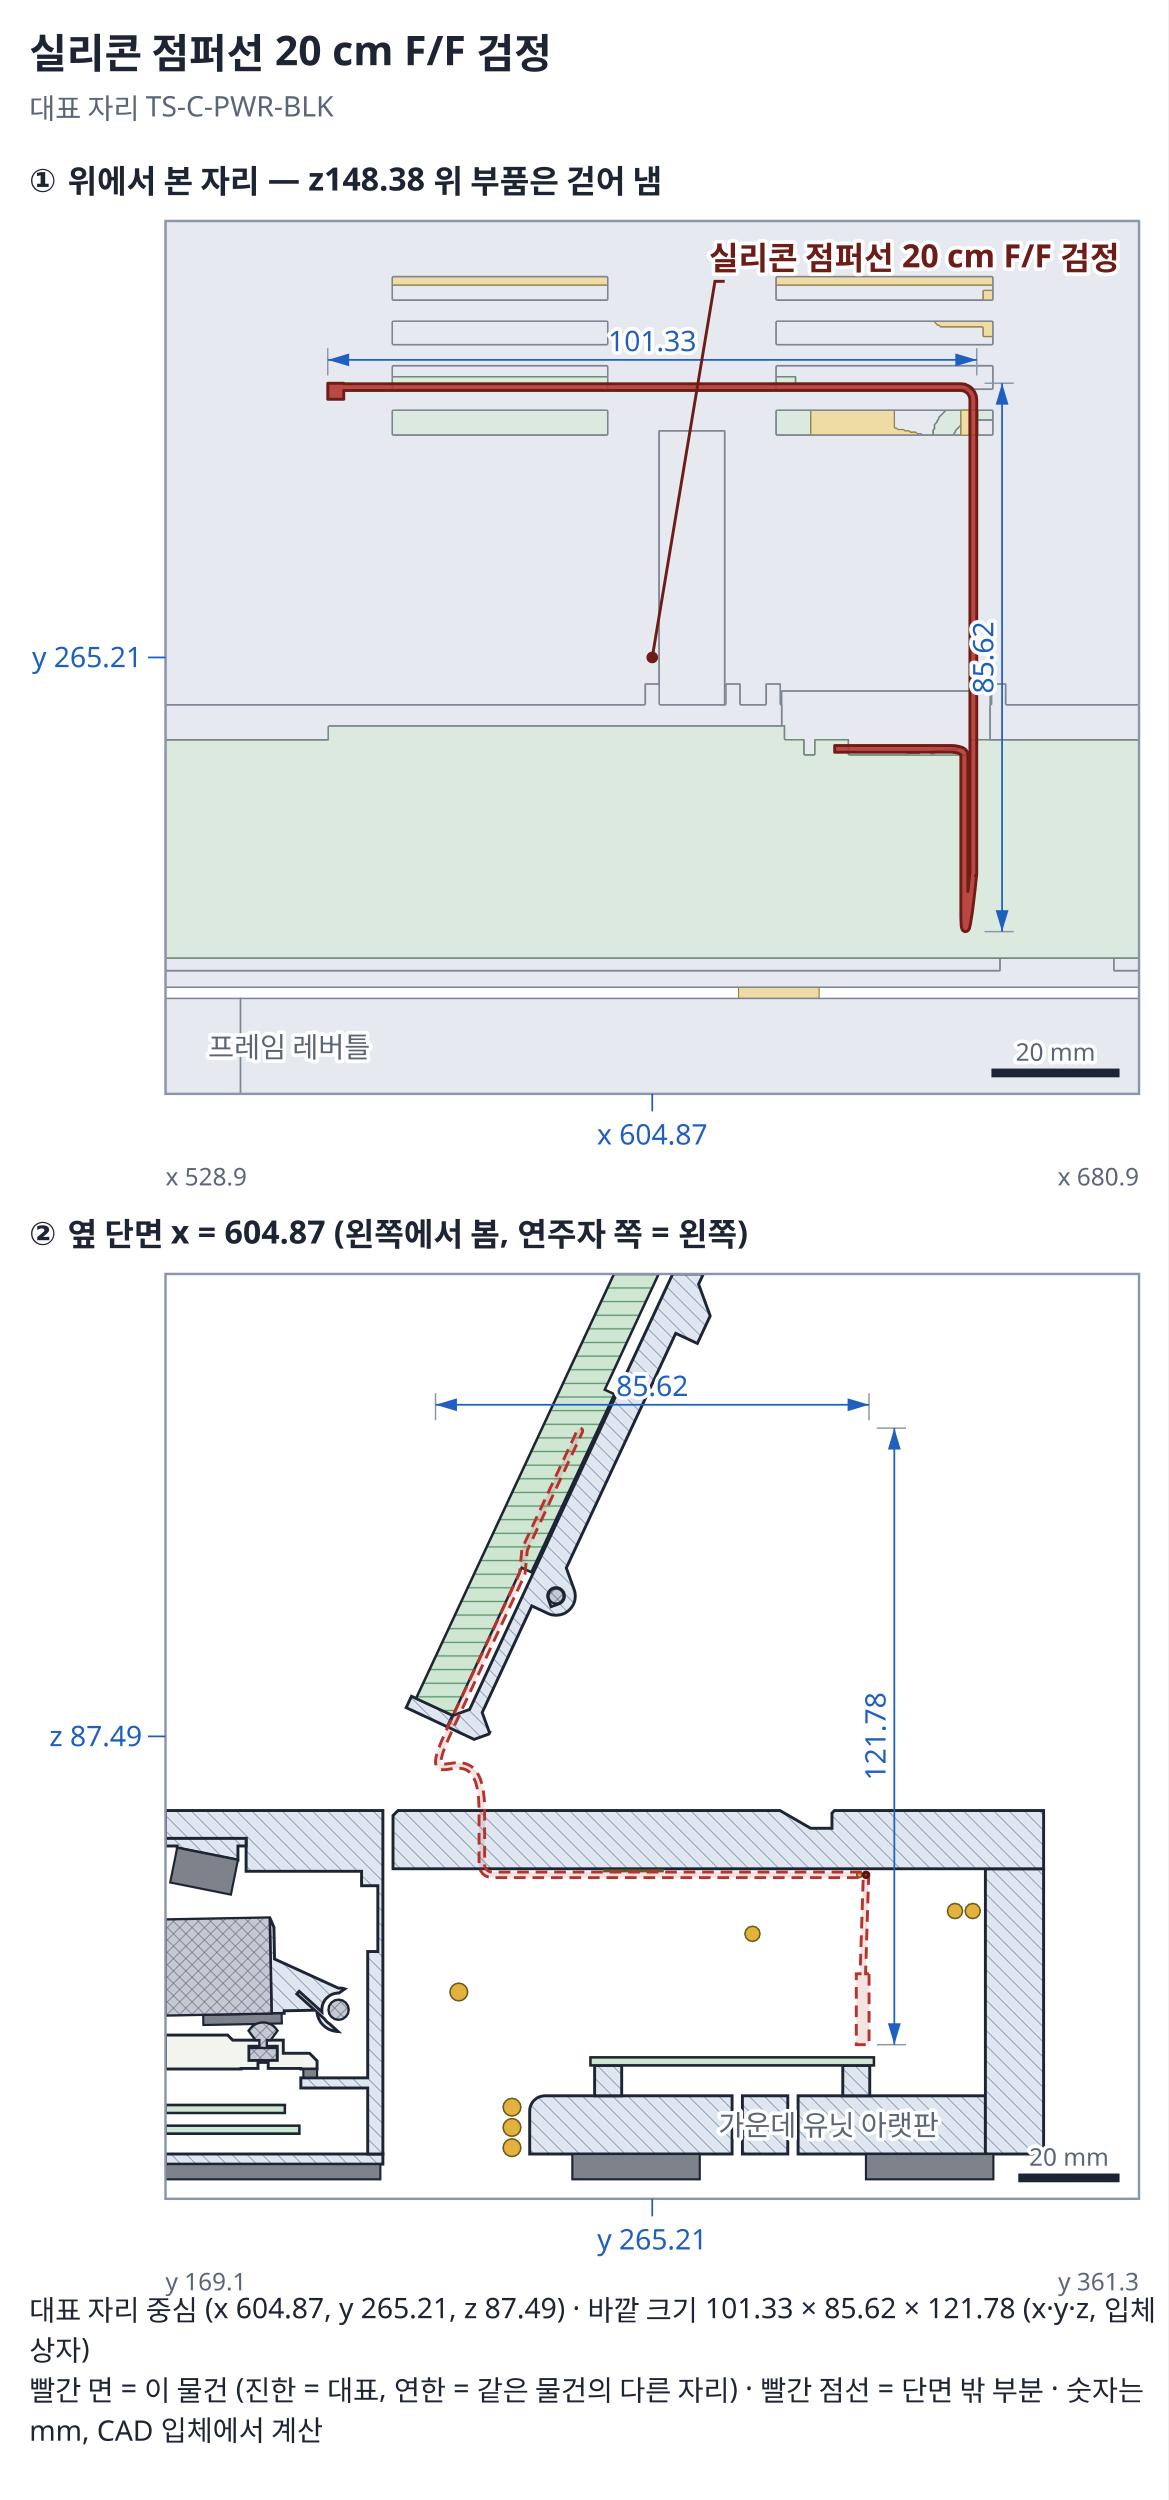
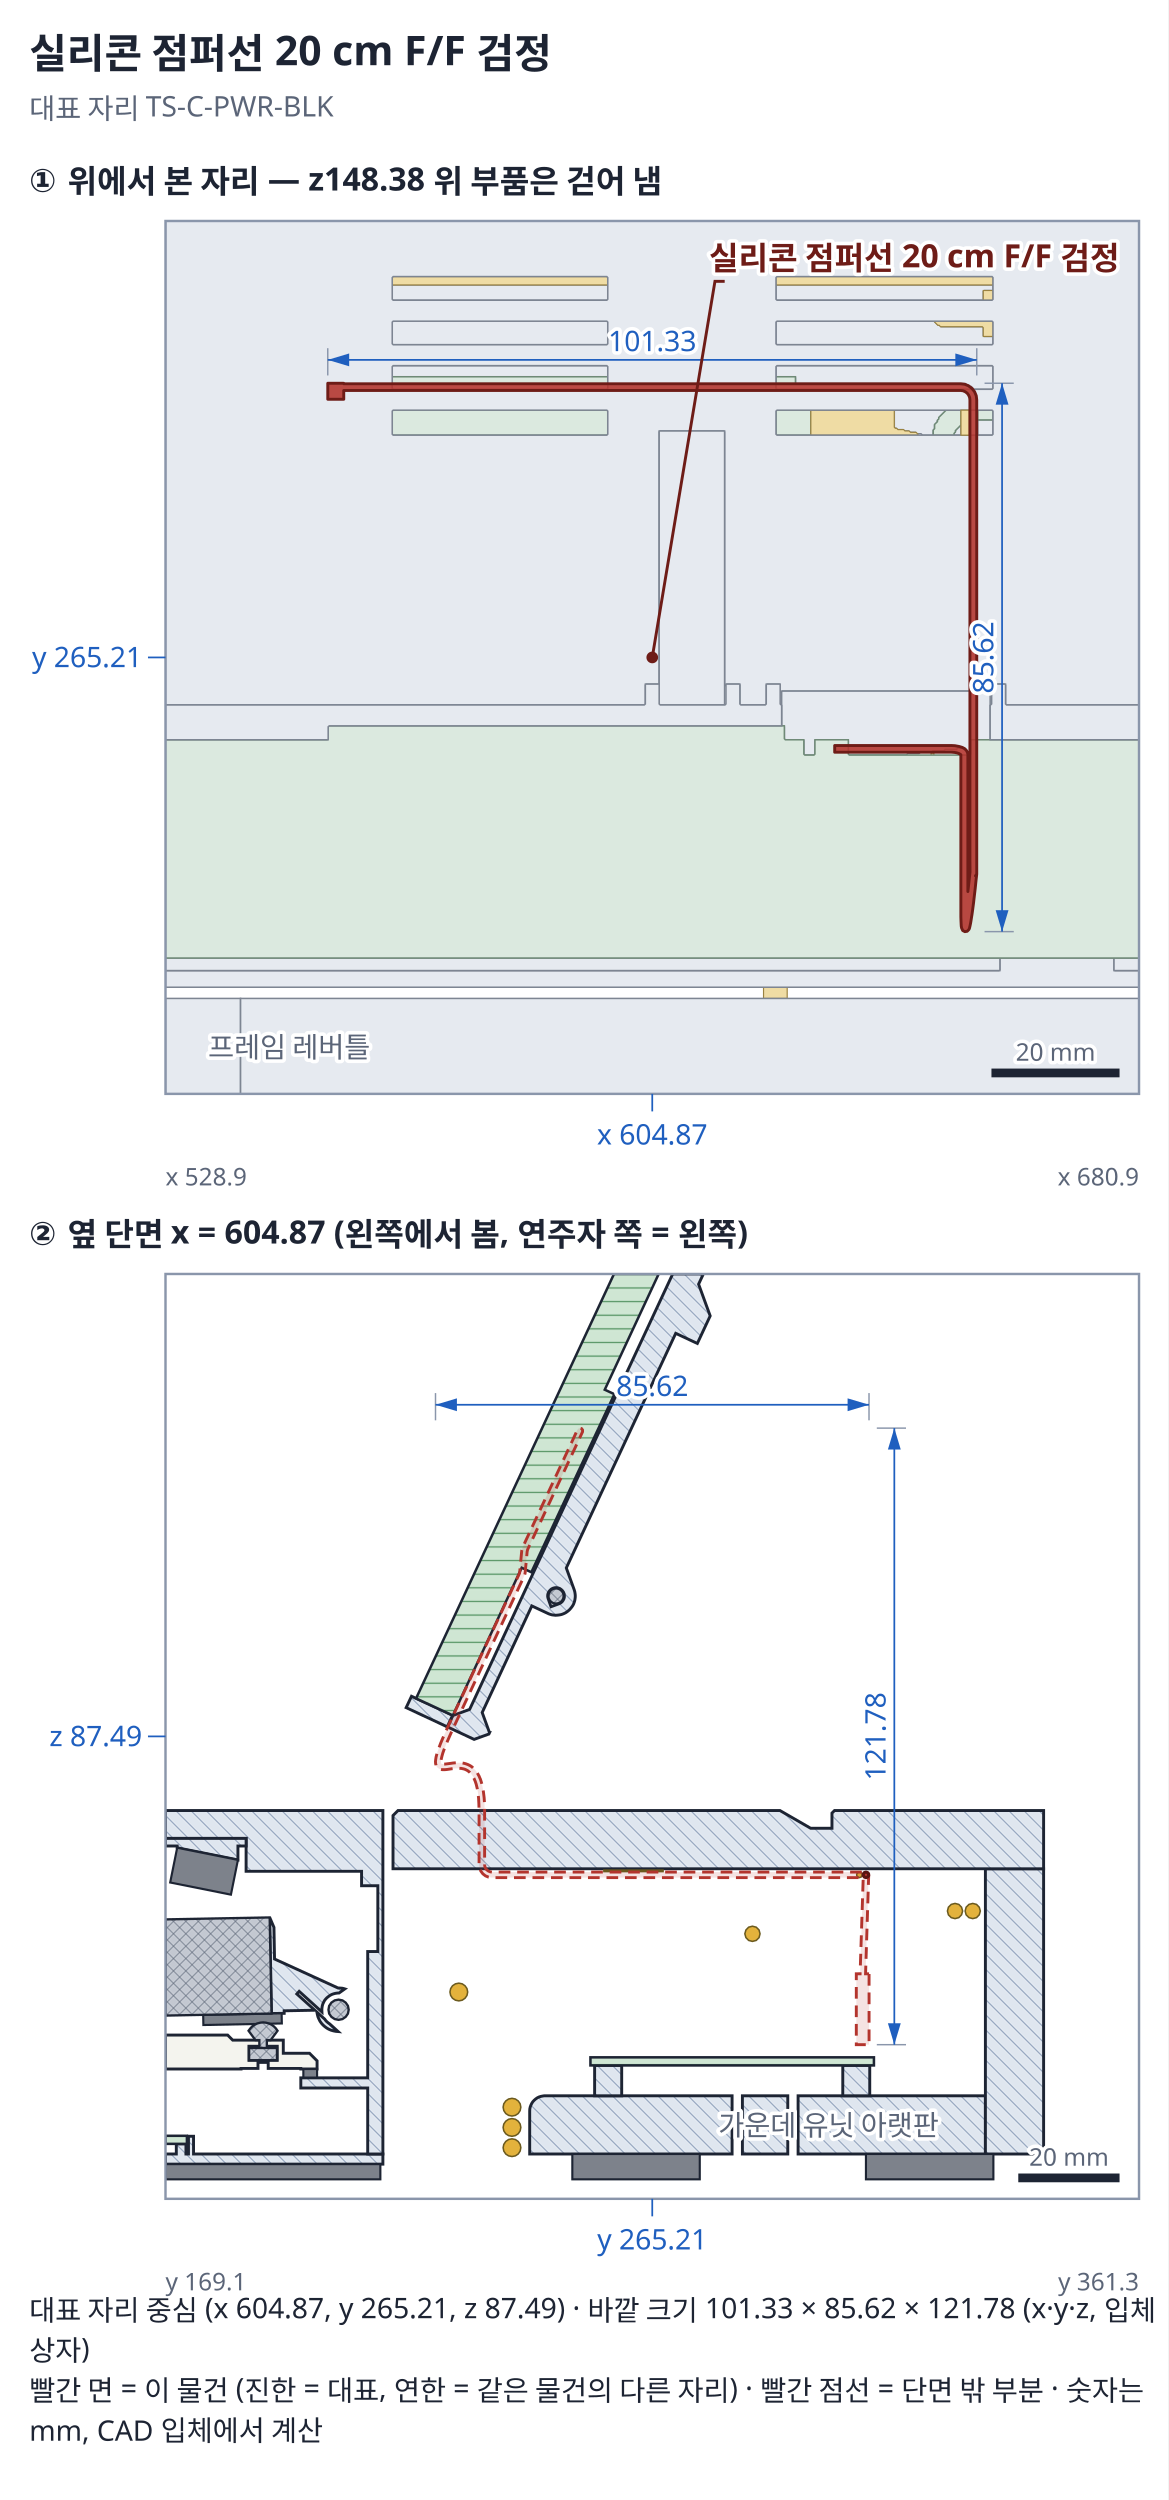
<svg xmlns="http://www.w3.org/2000/svg" viewBox="0 0 120 256.8" width="600" height="1284">
  <defs>
    <style>
.bg{fill:#ffffff}
.frame{fill:none;stroke:#1d2433;stroke-width:.5}
.t{font-family:'Apple SD Gothic Neo','Noto Sans KR','Malgun Gothic','IBM Plex Sans KR',sans-serif;fill:#1d2433}
.h{paint-order:stroke;stroke:#ffffff;stroke-width:.75;stroke-linejoin:round}
.tb{font-weight:700}
.td{fill:#1f5fbf}
.tm{fill:#5b6578}
.tr{fill:#c2410c}
.S-wood{fill:url(#hw);stroke:#1d2433;stroke-width:.4;stroke-linejoin:round}
.S-print{fill:url(#hp);stroke:#1d2433;stroke-width:.4;stroke-linejoin:round}
.S-metal{fill:url(#hm);stroke:#1d2433;stroke-width:.32;stroke-linejoin:round}
.S-rubber{fill:#50555e;stroke:#1d2433;stroke-width:.25}
.S-elec{fill:url(#he);stroke:#1d2433;stroke-width:.3}
.S-screen{fill:#3a4150;stroke:#1d2433;stroke-width:.3}
.S-cable{fill:#e3b23c;stroke:#6b5a1e;stroke-width:.18}
.S-ctx{fill:#eceef1;stroke:#a3aab5;stroke-width:.18}
.P-wood{fill:#f2e6d2;stroke:#39404d;stroke-width:.22;stroke-linejoin:round}
.P-print{fill:#e5ebf3;stroke:#39404d;stroke-width:.22;stroke-linejoin:round}
.P-metal{fill:#c9ced6;stroke:#39404d;stroke-width:.2}
.P-rubber{fill:#7d828b;stroke:#39404d;stroke-width:.18}
.P-elec{fill:#d3ead8;stroke:#39404d;stroke-width:.2}
.P-screen{fill:#596070;stroke:#39404d;stroke-width:.2}
.P-cable{fill:#f0cf7a;fill-opacity:.55;stroke:#8a7430;stroke-width:.14;stroke-opacity:.7}
.P-ctx{fill:#f2f3f5;stroke:#b3b9c3;stroke-width:.18}
.air{fill:#e8f1fb;stroke:none}
.hid{fill:none;stroke:#39404d;stroke-width:.24;stroke-dasharray:1.6 .9}
.hidc{fill:none;stroke:#c2410c;stroke-width:.28;stroke-dasharray:2.2 1.1}
.ph{fill:none;stroke:#5b6578;stroke-width:.3;stroke-dasharray:4 1 1 1}
.cl{fill:none;stroke:#6b7690;stroke-width:.2;stroke-dasharray:6 1.2 1 1.2}
.thin{fill:none;stroke:#39404d;stroke-width:.2}
.vis{fill:none;stroke:#1d2433;stroke-width:.3}
.sound{fill:none;stroke:#c2410c;stroke-width:.4;stroke-dasharray:3 1.2}
.ax{fill:none;stroke:#7a3fb5;stroke-width:.3;stroke-dasharray:5 1.2 1 1.2}
.keep{fill:none;stroke:#b42318;stroke-width:.3;stroke-dasharray:1.2 1}
.dm{fill:none;stroke:#1f5fbf;stroke-width:.18}
.ex{fill:none;stroke:#8a96ab;stroke-width:.15}
.ah{fill:#1f5fbf;stroke:none}
.ld{fill:none;stroke:#3d4555;stroke-width:.18}
.dot{fill:#3d4555}
.bal{fill:#ffffff;stroke:#1d2433;stroke-width:.25}
.secl{fill:none;stroke:#1d2433;stroke-width:.55}
.seca{fill:#1d2433}
.grid{fill:none;stroke:#1d2433;stroke-width:.25}
.grid2{fill:none;stroke:#8a96ab;stroke-width:.15}
.box{fill:#fbfbfc;stroke:#c3c9d3;stroke-width:.2}
.sheetply{fill:#fbf6ee;stroke:#1d2433;stroke-width:.35}
.zone{fill:#f4f6f9;stroke:#8a96ab;stroke-width:.2}
.datum{fill:none;stroke:#15803d;stroke-width:.9;stroke-linecap:round;stroke-opacity:.9}
.spot{fill:none;stroke:#c2410c;stroke-width:.32}
.spoth{fill:none;stroke:#c2410c;stroke-width:.32;stroke-dasharray:.45 .3}

.Zkw{fill:#fbfbf8;stroke:#7d8592;stroke-width:.16}.Zkb{fill:#aab0b9;stroke:#5d6672;stroke-width:.16}.Zpr{fill:#e6eaf0;stroke:#7d8592;stroke-width:.16}
.Zwd{fill:#efe4d0;stroke:#8a7a5e;stroke-width:.16}.Zel{fill:#dbe9df;stroke:#6f8a77;stroke-width:.16}.Zmt{fill:#d2d7de;stroke:#6f7887;stroke-width:.14}
.Zrb{fill:#c4c8ce;stroke:#6f7887;stroke-width:.14}.Zcb{fill:#efdca4;stroke:#9a8240;stroke-width:.12}
.Skw{fill:#f4f4ee;stroke:#1d2433;stroke-width:.3}.Skb{fill:#8e95a0;stroke:#1d2433;stroke-width:.3}.Spr{fill:url(#hp);stroke:#1d2433;stroke-width:.3}
.Swd{fill:url(#hw);stroke:#1d2433;stroke-width:.3}.Sel{fill:url(#he);stroke:#1d2433;stroke-width:.26}.Smt{fill:url(#hm);stroke:#1d2433;stroke-width:.24}
.Srb{fill:#7d828b;stroke:#1d2433;stroke-width:.22}.Scb{fill:#e3b23c;stroke:#6b5a1e;stroke-width:.16}
.HL{fill:#B3342D;fill-opacity:.88;stroke:#6e1c17;stroke-width:.3;stroke-linejoin:round}
.HLs{fill:#B3342D;stroke:#5a1511;stroke-width:.32;stroke-linejoin:round}
.HL2{fill:#B3342D;fill-opacity:.32;stroke:#B3342D;stroke-width:.2}
.HLp{fill:#B3342D;fill-opacity:.14;stroke:#B3342D;stroke-width:.3;stroke-dasharray:1.2 .7}
.HH{fill:#d9822b;fill-opacity:.35;stroke:#a35a12;stroke-width:.22}
.vf{fill:none;stroke:#8a96ab;stroke-width:.25}
.lead{fill:none;stroke:#6e1c17;stroke-width:.3}
.tl{fill:#6e1c17}
.nb{fill:#5b6578}
</style>
    <pattern id="hw" patternUnits="userSpaceOnUse" width="1.6" height="1.6" patternTransform="rotate(45)">
      <rect width="1.6" height="1.6" fill="#ecdcc2" />
      <line x1="0" y1="0" x2="0" y2="1.6" stroke="#a8875a" stroke-width=".22" />
    </pattern>
    <pattern id="hp" patternUnits="userSpaceOnUse" width="1.1" height="1.1" patternTransform="rotate(-45)">
      <rect width="1.1" height="1.1" fill="#dfe6ef" />
      <line x1="0" y1="0" x2="0" y2="1.1" stroke="#7f93b0" stroke-width=".16" />
    </pattern>
    <pattern id="hm" patternUnits="userSpaceOnUse" width=".9" height=".9" patternTransform="rotate(45)">
      <rect width=".9" height=".9" fill="#c3c8d1" />
      <path d="M0 0V.9M0 0H.9" stroke="#5d6778" stroke-width=".12" />
    </pattern>
    <pattern id="he" patternUnits="userSpaceOnUse" width="1.4" height="1.4">
      <rect width="1.4" height="1.4" fill="#cfe6d3" />
      <line x1="0" y1=".7" x2="1.4" y2=".7" stroke="#5f9a6c" stroke-width=".14" />
    </pattern>
    <clipPath id="c0">
      <rect x="17.00" y="22.70" width="100.00" height="89.66" />
    </clipPath>
    <clipPath id="c1">
      <rect x="17.00" y="130.86" width="100.00" height="95.00" />
    </clipPath>
  </defs>
  <rect class="bg" x="0" y="0" width="120" height="256.8" />
  <g class="L-geo">
    <path class="Zpr" fill-rule="evenodd" d="M62.43 29.27 40.29 29.27 40.29 30.84 62.43 30.84ZM101.00 29.94 101.10 29.84 102.00 29.84 102.00 29.27 79.71 29.27 79.71 30.84 101.00 30.84ZM62.43 32.99 40.29 32.99 40.29 35.41 62.43 35.41ZM102.00 34.56 101.10 34.56 101.00 34.46 101.00 33.56 96.67 33.56 96.53 33.41 96.39 33.41 95.96 32.99 79.71 32.99 79.71 35.41 102.00 35.41ZM62.43 37.56 40.29 37.56 40.29 38.70 62.43 38.70ZM102.00 37.56 79.71 37.56 79.71 38.70 81.61 38.70 81.71 38.80 81.71 39.41 99.18 39.41 99.33 39.56 99.47 39.56 99.61 39.70 99.76 39.70 100.04 39.99 102.00 39.99ZM95.86 44.23 96.00 44.09 96.00 43.66 96.29 43.37 96.29 43.23 96.43 43.09 96.43 42.94 97.16 42.22 97.12 42.13 91.86 42.13 91.86 43.99 92.04 43.99 92.18 44.13 92.76 44.13 92.90 44.27 93.33 44.27 93.47 44.41 94.04 44.41 94.18 44.56 94.61 44.56 94.76 44.70 95.86 44.70ZM102.00 43.13 100.43 43.13 100.43 44.70 102.00 44.70ZM98.71 43.72 98.63 43.69 98.14 44.17 98.14 44.31 98.00 44.46 98.00 44.70 98.71 44.70Z" clip-path="url(#c0)" />
    <path class="Zel" fill-rule="evenodd" d="M98.00 44.52 98.14 44.37 98.14 44.23 98.71 43.66 98.71 42.13 97.18 42.13 96.43 42.88 96.43 43.03 96.29 43.17 96.29 43.31 96.00 43.60 96.00 44.03 95.86 44.17 95.86 44.70 98.00 44.70ZM102.00 42.13 100.43 42.13 100.43 43.13 102.00 43.13Z" clip-path="url(#c0)" />
-     <path class="Zcb" fill-rule="evenodd" d="M84.14 101.41 75.86 101.41 75.86 102.56 84.14 102.56Z" clip-path="url(#c0)" />
+     <path class="Zcb" fill-rule="evenodd" d="M80.86 101.41 78.43 101.41 78.43 102.56 80.86 102.56Z" clip-path="url(#c0)" />
    <path class="Zel" fill-rule="evenodd" d="M62.43 38.70 40.29 38.70 40.29 39.41 62.43 39.41ZM81.71 38.70 79.71 38.70 79.71 39.41 81.71 39.41ZM62.43 42.13 40.29 42.13 40.29 44.70 62.43 44.70Z" clip-path="url(#c0)" />
    <path class="Zel" fill-rule="evenodd" d="M83.29 42.13 79.71 42.13 79.71 44.70 83.29 44.70Z" clip-path="url(#c0)" />
    <path class="Zcb" fill-rule="evenodd" d="M62.43 28.41 40.29 28.41 40.29 29.27 62.43 29.27ZM102.00 28.41 79.71 28.41 79.71 29.27 102.00 29.27Z" clip-path="url(#c0)" />
    <path class="Zcb" fill-rule="evenodd" d="M102.00 29.84 101.00 29.84 101.00 30.84 102.00 30.84ZM102.00 32.99 96.02 32.99 95.99 33.07 96.33 33.41 96.47 33.41 96.61 33.56 100.90 33.56 101.00 33.66 101.00 34.56 102.00 34.56ZM94.30 44.61 94.10 44.41 93.53 44.41 93.39 44.27 92.96 44.27 92.82 44.13 92.24 44.13 92.10 43.99 91.96 43.99 91.86 43.88 91.86 42.13 83.29 42.13 83.29 44.70 94.26 44.70Z" clip-path="url(#c0)" />
    <path class="Zpr" fill-rule="evenodd" d="M24.71 102.56 17.00 102.56 17.00 112.41 24.71 112.41Z" clip-path="url(#c0)" />
    <path class="Zpr" fill-rule="evenodd" d="M117.00 102.56 24.71 102.56 24.71 112.41 117.00 112.41Z" clip-path="url(#c0)" />
    <path class="Zpr" fill-rule="evenodd" d="M40.29 30.74 40.29 28.52 40.39 28.41 62.33 28.41 62.43 28.52 62.43 30.74 62.33 30.84 40.39 30.84ZM79.71 30.74 79.71 28.52 79.82 28.41 101.90 28.41 102.00 28.52 102.00 30.74 101.90 30.84 79.82 30.84ZM40.29 35.31 40.29 33.09 40.39 32.99 62.33 32.99 62.43 33.09 62.43 35.31 62.33 35.41 40.39 35.41ZM79.71 35.31 79.71 33.09 79.82 32.99 101.90 32.99 102.00 33.09 102.00 35.31 101.90 35.41 79.82 35.41ZM40.29 39.88 40.29 37.66 40.39 37.56 62.33 37.56 62.43 37.66 62.43 39.88 62.33 39.99 40.39 39.99ZM79.71 39.88 79.71 37.66 79.82 37.56 101.90 37.56 102.00 37.66 102.00 39.88 101.90 39.99 79.82 39.99ZM40.29 44.60 40.29 42.23 40.39 42.13 62.33 42.13 62.43 42.23 62.43 44.60 62.33 44.70 40.39 44.70ZM79.71 44.60 79.71 42.23 79.82 42.13 101.90 42.13 102.00 42.23 102.00 44.60 101.90 44.70 79.82 44.70ZM66.29 70.37 66.39 70.27 67.71 70.27 67.71 44.37 67.82 44.27 74.33 44.27 74.43 44.37 74.43 70.39 74.52 70.43 74.67 70.27 75.90 70.27 76.00 70.37 76.00 72.41 78.71 72.41 78.71 70.37 78.82 70.27 80.04 70.27 80.14 70.37 80.14 71.10 80.23 71.14 80.39 70.99 101.61 70.99 101.77 71.14 101.86 71.10 101.86 70.37 101.96 70.27 103.18 70.27 103.29 70.37 103.29 72.41 117.00 72.41 117.00 22.70 17.00 22.70 17.00 72.41 66.29 72.41ZM117.00 99.70 114.53 99.70 114.43 99.60 114.43 98.41 102.71 98.41 102.71 99.60 102.61 99.70 17.00 99.70 17.00 101.41 117.00 101.41Z" clip-path="url(#c0)" />
    <path class="Zpr" fill-rule="evenodd" d="M102.71 98.41 17.00 98.41 17.00 99.70 102.71 99.70Z" clip-path="url(#c0)" />
    <path class="Zpr" fill-rule="evenodd" d="M117.00 98.41 114.43 98.41 114.43 99.70 117.00 99.70Z" clip-path="url(#c0)" />
    <path class="Zpr" fill-rule="evenodd" d="M74.43 44.27 67.71 44.27 67.71 72.41 74.43 72.41Z" clip-path="url(#c0)" />
    <path class="Zcb" fill-rule="evenodd" d="M99.57 42.13 98.71 42.13 98.71 44.70 99.57 44.70ZM95.93 77.34 95.64 77.34 95.64 77.63 95.93 77.63Z" clip-path="url(#c0)" />
    <path class="Zpr" fill-rule="evenodd" d="M83.71 76.09 83.82 75.99 87.04 75.99 87.14 76.09 87.14 77.56 93.10 77.56 93.24 77.41 94.39 77.41 94.53 77.27 95.67 77.27 95.82 77.13 96.96 77.13 97.10 76.99 98.24 76.99 98.39 76.84 99.04 76.84 99.63 77.43 99.71 77.39 99.71 76.09 99.82 75.99 101.71 75.99 101.71 70.99 80.29 70.99 80.29 74.56 80.47 74.56 80.57 74.66 80.57 75.99 82.47 75.99 82.57 76.09 82.57 77.56 83.71 77.56Z" clip-path="url(#c0)" />
    <path class="Zel" fill-rule="evenodd" d="M117.00 75.99 99.71 75.99 99.71 77.46 99.61 77.56 87.24 77.56 87.14 77.46 87.14 75.99 83.71 75.99 83.71 77.46 83.61 77.56 82.67 77.56 82.57 77.46 82.57 75.99 80.67 75.99 80.57 75.88 80.57 74.56 33.71 74.56 33.71 75.88 33.61 75.99 17.00 75.99 17.00 98.41 117.00 98.41Z" clip-path="url(#c0)" />
    <path class="Zpr" fill-rule="evenodd" d="M33.71 74.66 33.82 74.56 80.29 74.56 80.29 72.46 80.14 72.31 80.14 70.27 78.71 70.27 78.71 72.31 78.61 72.41 76.10 72.41 76.00 72.31 76.00 70.27 74.57 70.27 74.57 72.31 74.47 72.41 67.82 72.41 67.71 72.31 67.71 70.27 66.29 70.27 66.29 72.31 66.18 72.41 17.00 72.41 17.00 75.99 33.71 75.99ZM117.00 72.41 103.39 72.41 103.29 72.31 103.29 70.27 101.86 70.27 101.86 72.31 101.71 72.46 101.71 75.99 117.00 75.99Z" clip-path="url(#c0)" />
    <path class="Spr" fill-rule="evenodd" d="M29.19 206.81 29.19 206.55 32.34 206.49 30.49 204.82 30.73 204.55 33.07 206.67 33.06 206.46 33.07 206.27 33.10 206.07 33.15 205.88 33.23 205.70 33.32 205.52 33.44 205.36 33.57 205.22 33.73 205.09 33.88 204.98 34.06 204.88 34.25 204.81 34.44 204.76 34.63 204.73 34.83 204.72 35.42 204.30 35.29 204.26 35.15 204.23 35.01 204.22 34.87 204.21 34.73 204.21 28.20 201.23 28.14 197.98 27.70 196.95 27.89 206.83ZM33.86 207.89 33.80 207.85 33.74 207.81 33.56 207.66 33.51 207.60 33.45 207.54 33.41 207.48 33.36 207.41 32.55 206.68 32.60 206.93 32.66 207.17 32.76 207.40 32.87 207.62 33.01 207.82 33.18 208.01 33.36 208.17 33.56 208.32 33.77 208.44 34.00 208.54 34.24 208.61 34.49 208.66 34.73 208.68Z" clip-path="url(#c1)" />
-     <path class="Spr" fill-rule="evenodd" d="M39.33 221.26 17.00 221.26 17.00 222.30 39.33 222.30Z" clip-path="url(#c1)" />
+     <path class="Spr" fill-rule="evenodd" d="M39.33 221.26 19.88 221.26 19.88 219.44 19.36 219.44 19.36 221.26 19.10 221.26 19.10 220.22 18.11 220.22 18.11 221.26 17.00 221.26 17.00 222.30 39.33 222.30Z" clip-path="url(#c1)" />
    <path class="Spr" fill-rule="evenodd" d="M39.33 185.98 17.00 185.98 17.00 188.84 25.28 188.84 25.28 192.22 37.14 192.22 37.14 193.70 38.81 193.70 38.81 200.46 37.77 200.46 37.77 213.44 30.90 213.44 30.90 214.48 37.77 214.48 37.77 221.26 39.33 221.26Z" clip-path="url(#c1)" />
    <path class="Spr" fill-rule="evenodd" d="M24.44 189.62 25.28 189.62 25.28 188.84 17.00 188.84 17.00 189.62 18.20 189.62 18.20 189.80 24.44 191.05Z" clip-path="url(#c1)" />
    <path class="Spr" fill-rule="evenodd" d="M75.20 215.28 55.91 215.28 55.77 215.30 55.57 215.34 55.37 215.40 55.19 215.49 55.02 215.61 54.87 215.74 54.73 215.89 54.62 216.06 54.53 216.25 54.46 216.44 54.42 216.64 54.41 216.84 54.41 221.26 75.20 221.26ZM80.92 215.28 76.26 215.28 76.26 221.26 80.92 221.26ZM101.22 215.28 81.98 215.28 81.98 221.26 101.22 221.26Z" clip-path="url(#c1)" />
    <path class="Spr" fill-rule="evenodd" d="M107.20 191.96 101.22 191.96 101.22 221.26 107.20 221.26Z" clip-path="url(#c1)" />
    <path class="Spr" fill-rule="evenodd" d="M107.20 185.98 85.72 185.98 85.46 186.24 85.46 187.80 83.27 187.80 80.12 185.98 40.88 185.98 40.37 186.49 40.37 191.96 107.20 191.96Z" clip-path="url(#c1)" />
    <path class="Spr" fill-rule="evenodd" d="M50.22 178.12 50.29 177.97 50.28 177.97 49.53 175.91 54.63 164.96 56.36 165.77 56.53 165.83 56.71 165.88 56.88 165.90 57.06 165.92 57.24 165.91 57.42 165.89 57.60 165.86 57.77 165.81 57.94 165.74 58.10 165.66 58.25 165.56 58.39 165.45 58.52 165.33 58.64 165.19 58.75 165.05 58.85 164.90 58.93 164.74 58.99 164.57 59.04 164.40 59.07 164.22 59.09 164.04 59.09 163.86 59.07 163.68 59.04 163.50 58.99 163.33 58.97 163.27 58.17 161.06 69.41 136.96 71.63 138.00 72.95 135.17 71.76 131.91 72.25 130.86 69.10 130.86 48.24 175.59 46.52 176.22 46.52 176.21 45.97 177.39 48.70 178.67ZM56.30 164.19 56.26 164.02 56.26 163.84 56.30 163.66 56.38 163.50 56.49 163.36 56.62 163.24 56.78 163.15 56.95 163.10 57.13 163.08 57.31 163.11 57.48 163.16 57.63 163.26 57.76 163.38 57.87 163.53 57.94 163.69 57.97 163.87 57.97 164.05 57.93 164.22 57.85 164.38 57.74 164.53 57.61 164.64 57.45 164.73 56.60 165.04Z" clip-path="url(#c1)" />
    <path class="Spr" fill-rule="evenodd" d="M46.49 176.20 42.27 174.24 41.72 175.41 45.94 177.38Z" clip-path="url(#c1)" />
    <path class="Spr" fill-rule="evenodd" d="M63.86 212.16 61.08 212.16 61.08 215.28 63.86 215.28Z" clip-path="url(#c1)" />
    <path class="Spr" fill-rule="evenodd" d="M89.34 212.16 86.57 212.16 86.57 215.28 89.34 215.28Z" clip-path="url(#c1)" />
    <path class="Skw" fill-rule="evenodd" d="M24.76 212.47 26.50 212.47 26.50 211.85 27.55 211.85 27.55 212.47 30.90 212.47 30.90 212.53 32.57 212.53 32.57 211.69 31.79 210.91 29.10 210.91 29.10 209.56 27.28 209.56 27.28 210.19 28.48 210.19 28.48 211.64 25.57 211.64 25.57 210.19 26.76 210.19 26.76 209.56 23.90 209.56 23.38 209.04 17.00 209.04 17.00 212.53 24.76 212.53Z" clip-path="url(#c1)" />
    <path class="Srb" fill-rule="evenodd" d="M32.57 212.53 31.16 212.53 31.16 213.41 32.57 213.41Z" clip-path="url(#c1)" />
    <path class="Srb" fill-rule="evenodd" d="M28.95 207.85 28.93 206.81 20.87 206.97 20.89 208.01Z" clip-path="url(#c1)" />
    <path class="Srb" fill-rule="evenodd" d="M24.44 191.05 18.20 189.80 17.48 193.37 23.72 194.62Z" clip-path="url(#c1)" />
    <path class="Srb" fill-rule="evenodd" d="M39.07 222.30 17.00 222.30 17.00 223.86 39.07 223.86Z" clip-path="url(#c1)" />
    <path class="Srb" fill-rule="evenodd" d="M71.88 221.26 58.79 221.26 58.79 223.86 71.88 223.86Z" clip-path="url(#c1)" />
    <path class="Srb" fill-rule="evenodd" d="M102.04 221.26 88.95 221.26 88.95 223.86 102.04 223.86Z" clip-path="url(#c1)" />
-     <path class="Sel" fill-rule="evenodd" d="M30.75 218.35 17.00 218.35 17.00 219.18 30.75 219.18Z" clip-path="url(#c1)" />
-     <path class="Sel" fill-rule="evenodd" d="M29.26 216.22 17.00 216.22 17.00 217.05 29.26 217.05Z" clip-path="url(#c1)" />
+     <path class="Sel" fill-rule="evenodd" d="M19.20 219.39 17.00 219.39 17.00 220.22 19.20 220.22Z" clip-path="url(#c1)" />
    <path class="Sel" fill-rule="evenodd" d="M89.77 211.33 60.65 211.33 60.65 212.16 89.77 212.16Z" clip-path="url(#c1)" />
    <path class="Sel" fill-rule="evenodd" d="M53.59 161.04 54.58 161.50 63.11 143.21 62.12 142.75 67.66 130.86 63.07 130.86 42.74 174.46 46.52 176.21Z" clip-path="url(#c1)" />
    <path class="Smt" fill-rule="evenodd" d="M27.41 209.56 27.80 209.56 28.51 208.60 28.34 208.36 28.12 208.14 27.88 207.97 27.61 207.85 27.32 207.77 27.02 207.74 26.73 207.77 26.43 207.85 26.16 207.97 25.92 208.14 25.71 208.36 25.53 208.60 26.24 209.56 26.64 209.56 26.64 211.75 27.41 211.75Z" clip-path="url(#c1)" />
    <path class="Smt" fill-rule="evenodd" d="M28.45 210.37 25.59 210.37 25.59 211.62 28.45 211.62Z" clip-path="url(#c1)" />
    <path class="Smt" fill-rule="evenodd" d="M27.89 206.83 27.70 196.96 17.00 197.16 17.00 207.04Z" clip-path="url(#c1)" />
    <path class="Smt" fill-rule="evenodd" d="M35.18 207.40 35.51 207.17 35.74 206.84 35.82 206.44 35.74 206.04 35.51 205.71 35.18 205.48 34.78 205.40 34.38 205.48 34.04 205.71 33.81 206.04 33.74 206.44 33.81 206.84 34.04 207.17 34.38 207.40 34.78 207.48Z" clip-path="url(#c1)" />
    <path class="Smt" fill-rule="evenodd" d="M57.36 164.68 57.53 164.61 57.67 164.49 57.78 164.35 57.86 164.19 57.89 164.01 57.89 163.83 57.84 163.65 57.75 163.49 57.63 163.36 57.49 163.26 57.32 163.19 57.14 163.16 56.96 163.18 56.79 163.23 56.63 163.33 56.50 163.46 56.41 163.61 56.35 163.78 56.34 163.96 56.36 164.14 56.43 164.31 56.53 164.46 56.67 164.58 56.83 164.67 57.00 164.71 57.18 164.72Z" clip-path="url(#c1)" />
    <path class="Scb" fill-rule="evenodd" d="M52.94 219.37 53.23 219.18 53.43 218.88 53.50 218.53 53.43 218.18 53.23 217.89 52.94 217.69 52.59 217.62 52.24 217.69 51.95 217.89 51.75 218.18 51.68 218.53 51.75 218.88 51.95 219.18 52.24 219.37 52.59 219.44Z" clip-path="url(#c1)" />
    <path class="Scb" fill-rule="evenodd" d="M52.94 221.45 53.23 221.26 53.43 220.96 53.50 220.61 53.43 220.27 53.23 219.97 52.94 219.77 52.59 219.70 52.24 219.77 51.95 219.97 51.75 220.27 51.68 220.61 51.75 220.96 51.95 221.26 52.24 221.45 52.59 221.52Z" clip-path="url(#c1)" />
    <path class="Scb" fill-rule="evenodd" d="M52.94 217.29 53.23 217.10 53.43 216.80 53.50 216.45 53.43 216.10 53.23 215.81 52.94 215.61 52.59 215.54 52.24 215.61 51.95 215.81 51.75 216.10 51.68 216.45 51.75 216.80 51.95 217.10 52.24 217.29 52.59 217.36Z" clip-path="url(#c1)" />
    <path class="Scb" fill-rule="evenodd" d="M47.48 205.46 47.77 205.26 47.97 204.97 48.04 204.62 47.97 204.27 47.77 203.98 47.48 203.78 47.13 203.71 46.78 203.78 46.48 203.98 46.29 204.27 46.22 204.62 46.29 204.97 46.48 205.26 46.78 205.46 47.13 205.53Z" clip-path="url(#c1)" />
    <path class="Scb" fill-rule="evenodd" d="M98.49 196.98 98.77 196.69 98.88 196.30 98.77 195.91 98.49 195.62 98.10 195.52 97.71 195.62 97.42 195.91 97.32 196.30 97.42 196.69 97.71 196.98 98.10 197.08Z" clip-path="url(#c1)" />
    <path class="Scb" fill-rule="evenodd" d="M77.68 199.32 77.97 199.03 78.07 198.64 77.97 198.25 77.68 197.96 77.29 197.86 76.90 197.96 76.62 198.25 76.51 198.64 76.62 199.03 76.90 199.32 77.29 199.42Z" clip-path="url(#c1)" />
    <path class="Scb" fill-rule="evenodd" d="M100.31 196.98 100.59 196.69 100.70 196.30 100.59 195.91 100.31 195.62 99.92 195.52 99.53 195.62 99.24 195.91 99.14 196.30 99.24 196.69 99.53 196.98 99.92 197.08Z" clip-path="url(#c1)" />
    <path class="Scb" fill-rule="evenodd" d="M68.11 192.10 62.03 192.10 62.03 192.25 68.11 192.25Z" clip-path="url(#c1)" />
    <path class="Scb" fill-rule="evenodd" d="M88.45 192.81 88.55 192.67 88.55 192.49 88.44 192.35 88.27 192.30 88.11 192.35 88.00 192.50 88.01 192.67 88.11 192.81 88.28 192.87Z" clip-path="url(#c1)" />
  </g>
  <g class="L-over">
    <path class="HL" fill-rule="evenodd" d="M99.34 95.66 99.35 95.66 99.51 95.50 99.52 95.48 99.54 95.45 99.56 95.41 99.58 95.36 99.60 95.28 99.64 95.11 99.70 94.82 99.74 94.58 99.80 94.19 99.84 93.95 99.91 93.45 100.01 92.68 100.07 92.14 100.17 91.29 100.25 90.51 100.33 89.78 100.20 89.97 100.33 89.78 100.33 88.36 100.33 41.08 100.28 40.65 100.11 40.24 99.84 39.90 99.50 39.64 99.10 39.47 98.67 39.42 35.49 39.42 35.31 39.42 35.31 39.37 33.67 39.37 33.67 41.01 35.31 41.01 35.31 40.11 35.80 40.11 98.67 40.11 98.92 40.14 99.15 40.24 99.35 40.39 99.50 40.59 99.60 40.83 99.63 41.08 99.63 88.36 99.64 89.57 99.56 90.32 99.42 91.58 99.42 77.45 99.36 77.26 99.27 77.09 99.11 76.92 98.86 76.78 98.53 76.68 98.15 76.61 98.10 76.60 97.75 76.58 85.74 76.58 85.74 77.27 97.74 77.27 98.05 77.29 98.28 77.33 98.49 77.40 98.66 77.49 98.70 77.53 98.70 93.82 98.70 94.18 98.71 94.49 98.72 94.75 98.73 94.96 98.74 95.13 98.76 95.25 98.78 95.34 98.89 95.58 98.90 95.59 99.10 95.69 99.11 95.70Z" clip-path="url(#c0)" />
    <rect class="vf" x="17.000" y="22.700" width="100.000" height="89.663" />
    <rect class="seca" x="101.842" y="109.763" width="13.158" height="0.900" />
    <path class="HLp" fill-rule="evenodd" d="M89.27 202.75 88.91 202.75 89.20 193.63 89.23 192.67 89.22 192.49 89.12 192.35 88.95 192.30 50.53 192.30 50.34 192.27 50.16 192.19 50.00 192.07 49.88 191.92 49.81 191.74 49.78 191.54 49.78 185.97 49.77 185.26 49.73 184.66 49.66 184.08 49.58 183.62 49.57 183.56 49.47 183.16 49.45 183.09 49.34 182.74 49.32 182.71 49.20 182.42 49.15 182.34 49.03 182.12 49.00 182.08 48.97 182.03 48.85 181.86 48.81 181.82 48.77 181.78 48.65 181.65 48.60 181.61 48.56 181.57 48.46 181.48 48.41 181.45 48.36 181.41 48.20 181.32 48.15 181.30 48.10 181.27 47.94 181.21 47.89 181.19 47.72 181.14 47.63 181.12 47.45 181.09 47.41 181.08 47.22 181.07 47.16 181.07 46.97 181.07 46.73 181.08 46.51 181.10 46.32 181.13 45.93 181.18 45.76 181.20 45.63 181.21 45.54 181.21 45.48 181.21 45.44 181.20 45.40 181.20 45.38 181.19 45.36 181.18 45.35 181.17 45.33 181.15 45.33 181.14 45.32 181.12 45.31 181.08 45.30 181.04 45.30 180.97 45.30 180.87 45.30 180.84 45.33 180.67 45.34 180.63 45.40 180.38 45.48 180.09 45.61 179.72 45.78 179.30 45.98 178.81 46.22 178.26 46.50 177.64 53.83 161.92 53.86 161.85 53.89 161.78 53.91 161.71 53.93 161.64 53.94 161.56 53.95 161.49 54.15 159.37 54.16 159.33 54.17 159.29 54.18 159.24 54.19 159.20 54.20 159.16 54.22 159.12 59.39 148.04 59.84 147.07 59.84 146.89 59.74 146.75 59.57 146.70 59.40 146.75 59.30 146.89 58.88 147.81 53.71 158.89 53.68 158.96 53.66 159.03 53.64 159.10 53.62 159.17 53.60 159.24 53.59 159.32 53.39 161.43 53.39 161.48 53.38 161.52 53.37 161.56 53.36 161.60 53.34 161.64 53.33 161.68 45.99 177.41 45.71 178.03 45.46 178.60 45.25 179.10 45.09 179.53 44.95 179.91 44.85 180.26 44.79 180.50 44.78 180.57 44.75 180.76 44.74 180.87 44.73 180.98 44.74 181.04 44.74 181.11 44.75 181.19 44.77 181.25 44.78 181.28 44.79 181.34 44.81 181.38 44.83 181.41 44.86 181.47 44.90 181.53 44.94 181.57 44.99 181.61 45.04 181.65 45.09 181.68 45.15 181.71 45.21 181.73 45.26 181.75 45.31 181.76 45.37 181.77 45.46 181.78 45.51 181.78 45.62 181.78 45.68 181.78 45.83 181.77 45.99 181.75 46.38 181.69 46.58 181.67 46.76 181.65 46.97 181.64 47.14 181.64 47.18 181.64 47.33 181.65 47.38 181.65 47.51 181.68 47.57 181.69 47.69 181.72 47.75 181.74 47.86 181.79 47.92 181.82 48.03 181.88 48.09 181.92 48.19 182.01 48.25 182.05 48.35 182.16 48.40 182.21 48.52 182.38 48.53 182.40 48.65 182.61 48.68 182.66 48.79 182.92 48.81 182.96 48.91 183.26 48.92 183.30 49.01 183.67 49.02 183.71 49.10 184.17 49.16 184.71 49.19 185.30 49.21 185.98 49.21 191.54 49.25 191.88 49.39 192.20 49.60 192.48 49.87 192.69 50.19 192.82 50.53 192.87 88.67 192.87 88.35 202.75 87.96 202.75 87.96 210.03 89.27 210.03Z" clip-path="url(#c1)" />
    <path class="HLs" fill-rule="evenodd" d="M89.12 192.81 89.23 192.67 89.22 192.49 89.12 192.35 88.95 192.30 88.78 192.35 88.68 192.50 88.68 192.67 88.79 192.81 88.96 192.87Z" clip-path="url(#c1)" />
    <rect class="vf" x="17.000" y="130.863" width="100.000" height="95.000" />
    <rect class="seca" x="104.598" y="223.263" width="10.402" height="0.900" />
  </g>
  <g class="L-dim">
    <path class="dm" d="M67.000 112.363 L67.000 114.163" />
    <path class="dm" d="M15.200 67.532 L17.000 67.532" />
    <path class="ex" d="M33.667 38.567 L33.667 35.767" />
    <path class="ex" d="M100.333 38.567 L100.333 35.767" />
    <path class="dm" d="M33.667 36.967 L100.333 36.967" />
    <path class="ah" d="M33.667 36.967 L35.867 36.307 L35.867 37.627 Z" />
    <path class="ah" d="M100.333 36.967 L98.133 37.627 L98.133 36.307 Z" />
    <path class="ex" d="M101.133 39.367 L104.133 39.367" />
    <path class="ex" d="M101.133 95.697 L104.133 95.697" />
    <path class="dm" d="M102.933 39.367 L102.933 95.697" />
    <path class="ah" d="M102.933 39.367 L103.593 41.567 L102.273 41.567 Z" />
    <path class="ah" d="M102.933 95.697 L102.273 93.497 L103.593 93.497 Z" />
    <path class="dm" d="M67.000 225.863 L67.000 227.663" />
    <path class="dm" d="M15.200 178.363 L17.000 178.363" />
    <path class="ex" d="M44.735 145.897 L44.735 143.097" />
    <path class="ex" d="M89.265 145.897 L89.265 143.097" />
    <path class="dm" d="M44.735 144.297 L89.265 144.297" />
    <path class="ah" d="M44.735 144.297 L46.935 143.637 L46.935 144.957 Z" />
    <path class="ah" d="M89.265 144.297 L87.065 144.957 L87.065 143.637 Z" />
    <path class="ex" d="M90.065 146.697 L93.065 146.697" />
    <path class="ex" d="M90.065 210.030 L93.065 210.030" />
    <path class="dm" d="M91.865 146.697 L91.865 210.030" />
    <path class="ah" d="M91.865 146.697 L92.525 148.897 L91.205 148.897 Z" />
    <path class="ah" d="M91.865 210.030 L91.205 207.830 L92.525 207.830 Z" />
  </g>
  <g class="L-lead">
    <path class="lead" d="M67.00 67.53 L73.44 28.90 L74.44 28.90" />
    <circle class="tl" cx="67.000" cy="67.532" r="0.600" />
  </g>
  <g class="L-text">
    <text class="t tb" x="3.000" y="7.000" font-size="4.20" text-anchor="start">실리콘 점퍼선 20 cm F/F 검정</text>
    <text class="t tm" x="3.000" y="12.200" font-size="2.90" text-anchor="start">대표 자리 TS-C-PWR-BLK</text>
    <text class="t tb" x="3.000" y="19.700" font-size="3.30" text-anchor="start">① 위에서 본 자리 — z148.38 위 부품은 걷어 냄</text>
    <text class="t h td" x="67.000" y="117.563" font-size="2.90" text-anchor="middle">x 604.87</text>
    <text class="t h td" x="14.600" y="68.532" font-size="2.90" text-anchor="end">y 265.21</text>
    <text class="t tm" x="17.000" y="121.763" font-size="2.50" text-anchor="start">x 528.9</text>
    <text class="t tm" x="117.000" y="121.763" font-size="2.50" text-anchor="end">x 680.9</text>
    <text class="t h td" x="67.000" y="36.067" font-size="2.90" text-anchor="middle">101.33</text>
    <text class="t h td" x="102.033" y="67.532" font-size="2.90" text-anchor="middle" transform="rotate(-90 102.033 67.532)">85.62</text>
    <text class="t h tb tl" x="115.000" y="27.700" font-size="3.30" text-anchor="end">실리콘 점퍼선 20 cm F/F 검정</text>
    <text class="t h tm" x="108.421" y="108.963" font-size="2.50" text-anchor="middle">20 mm</text>
    <text class="t h nb" x="29.703" y="108.619" font-size="2.90" text-anchor="middle">프레임 레버틀</text>
    <text class="t tb" x="3.000" y="127.863" font-size="3.30" text-anchor="start">② 옆 단면 x = 604.87 (왼쪽에서 봄, 연주자 쪽 = 왼쪽)</text>
    <text class="t h td" x="67.000" y="231.063" font-size="2.90" text-anchor="middle">y 265.21</text>
    <text class="t h td" x="14.600" y="179.363" font-size="2.90" text-anchor="end">z 87.49</text>
    <text class="t tm" x="17.000" y="235.263" font-size="2.50" text-anchor="start">y 169.1</text>
    <text class="t tm" x="117.000" y="235.263" font-size="2.50" text-anchor="end">y 361.3</text>
    <text class="t h td" x="67.000" y="143.397" font-size="2.90" text-anchor="middle">85.62</text>
    <text class="t h td" x="90.965" y="178.363" font-size="2.90" text-anchor="middle" transform="rotate(-90 90.965 178.363)">121.78</text>
    <text class="t h tm" x="109.799" y="222.463" font-size="2.50" text-anchor="middle">20 mm</text>
    <text class="t h nb" x="85.103" y="219.354" font-size="2.90" text-anchor="middle">가운데 유닛 아랫판</text>
    <text class="t" x="3.000" y="238.363" font-size="2.90" text-anchor="start">대표 자리 중심 (x 604.87, y 265.21, z 87.49) · 바깥 크기 101.33 × 85.62 × 121.78 (x·y·z, 입체</text>
    <text class="t" x="3.000" y="242.481" font-size="2.90" text-anchor="start">상자)</text>
    <text class="t" x="3.000" y="246.599" font-size="2.90" text-anchor="start">빨간 면 = 이 물건 (진한 = 대표, 연한 = 같은 물건의 다른 자리) · 빨간 점선 = 단면 밖 부분 · 숫자는</text>
    <text class="t" x="3.000" y="250.717" font-size="2.90" text-anchor="start">mm, CAD 입체에서 계산</text>
  </g>
</svg>
